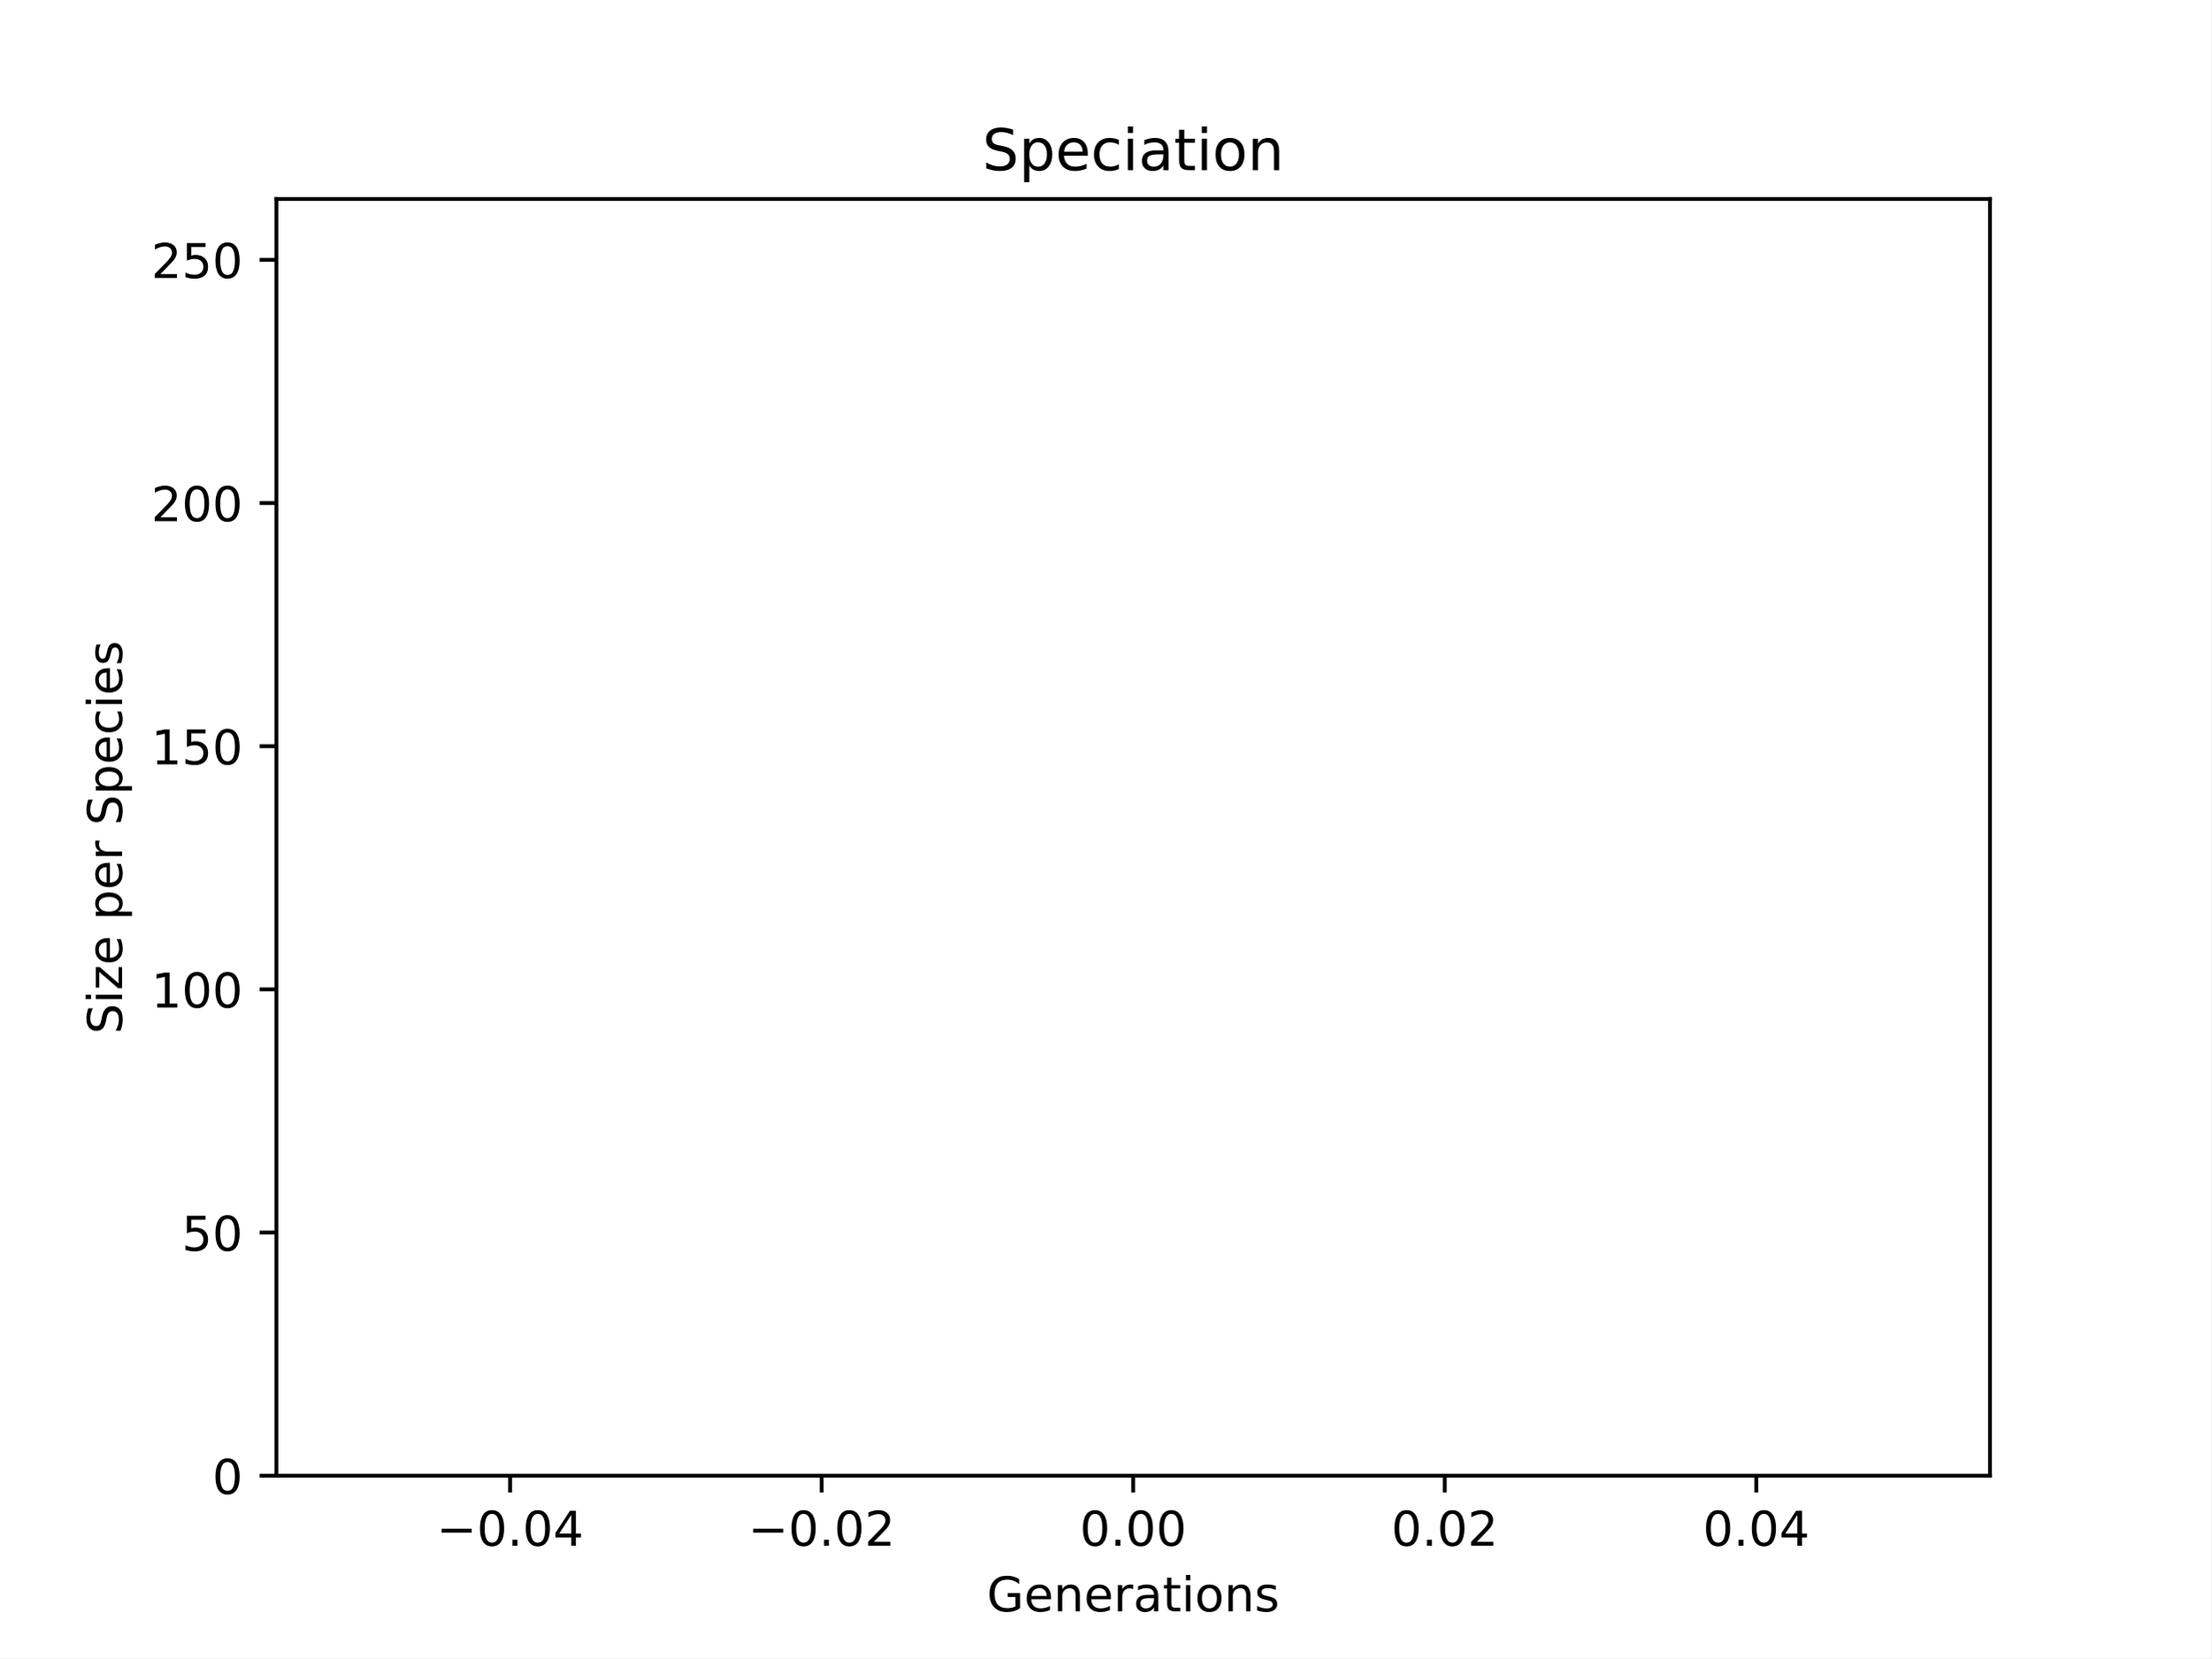
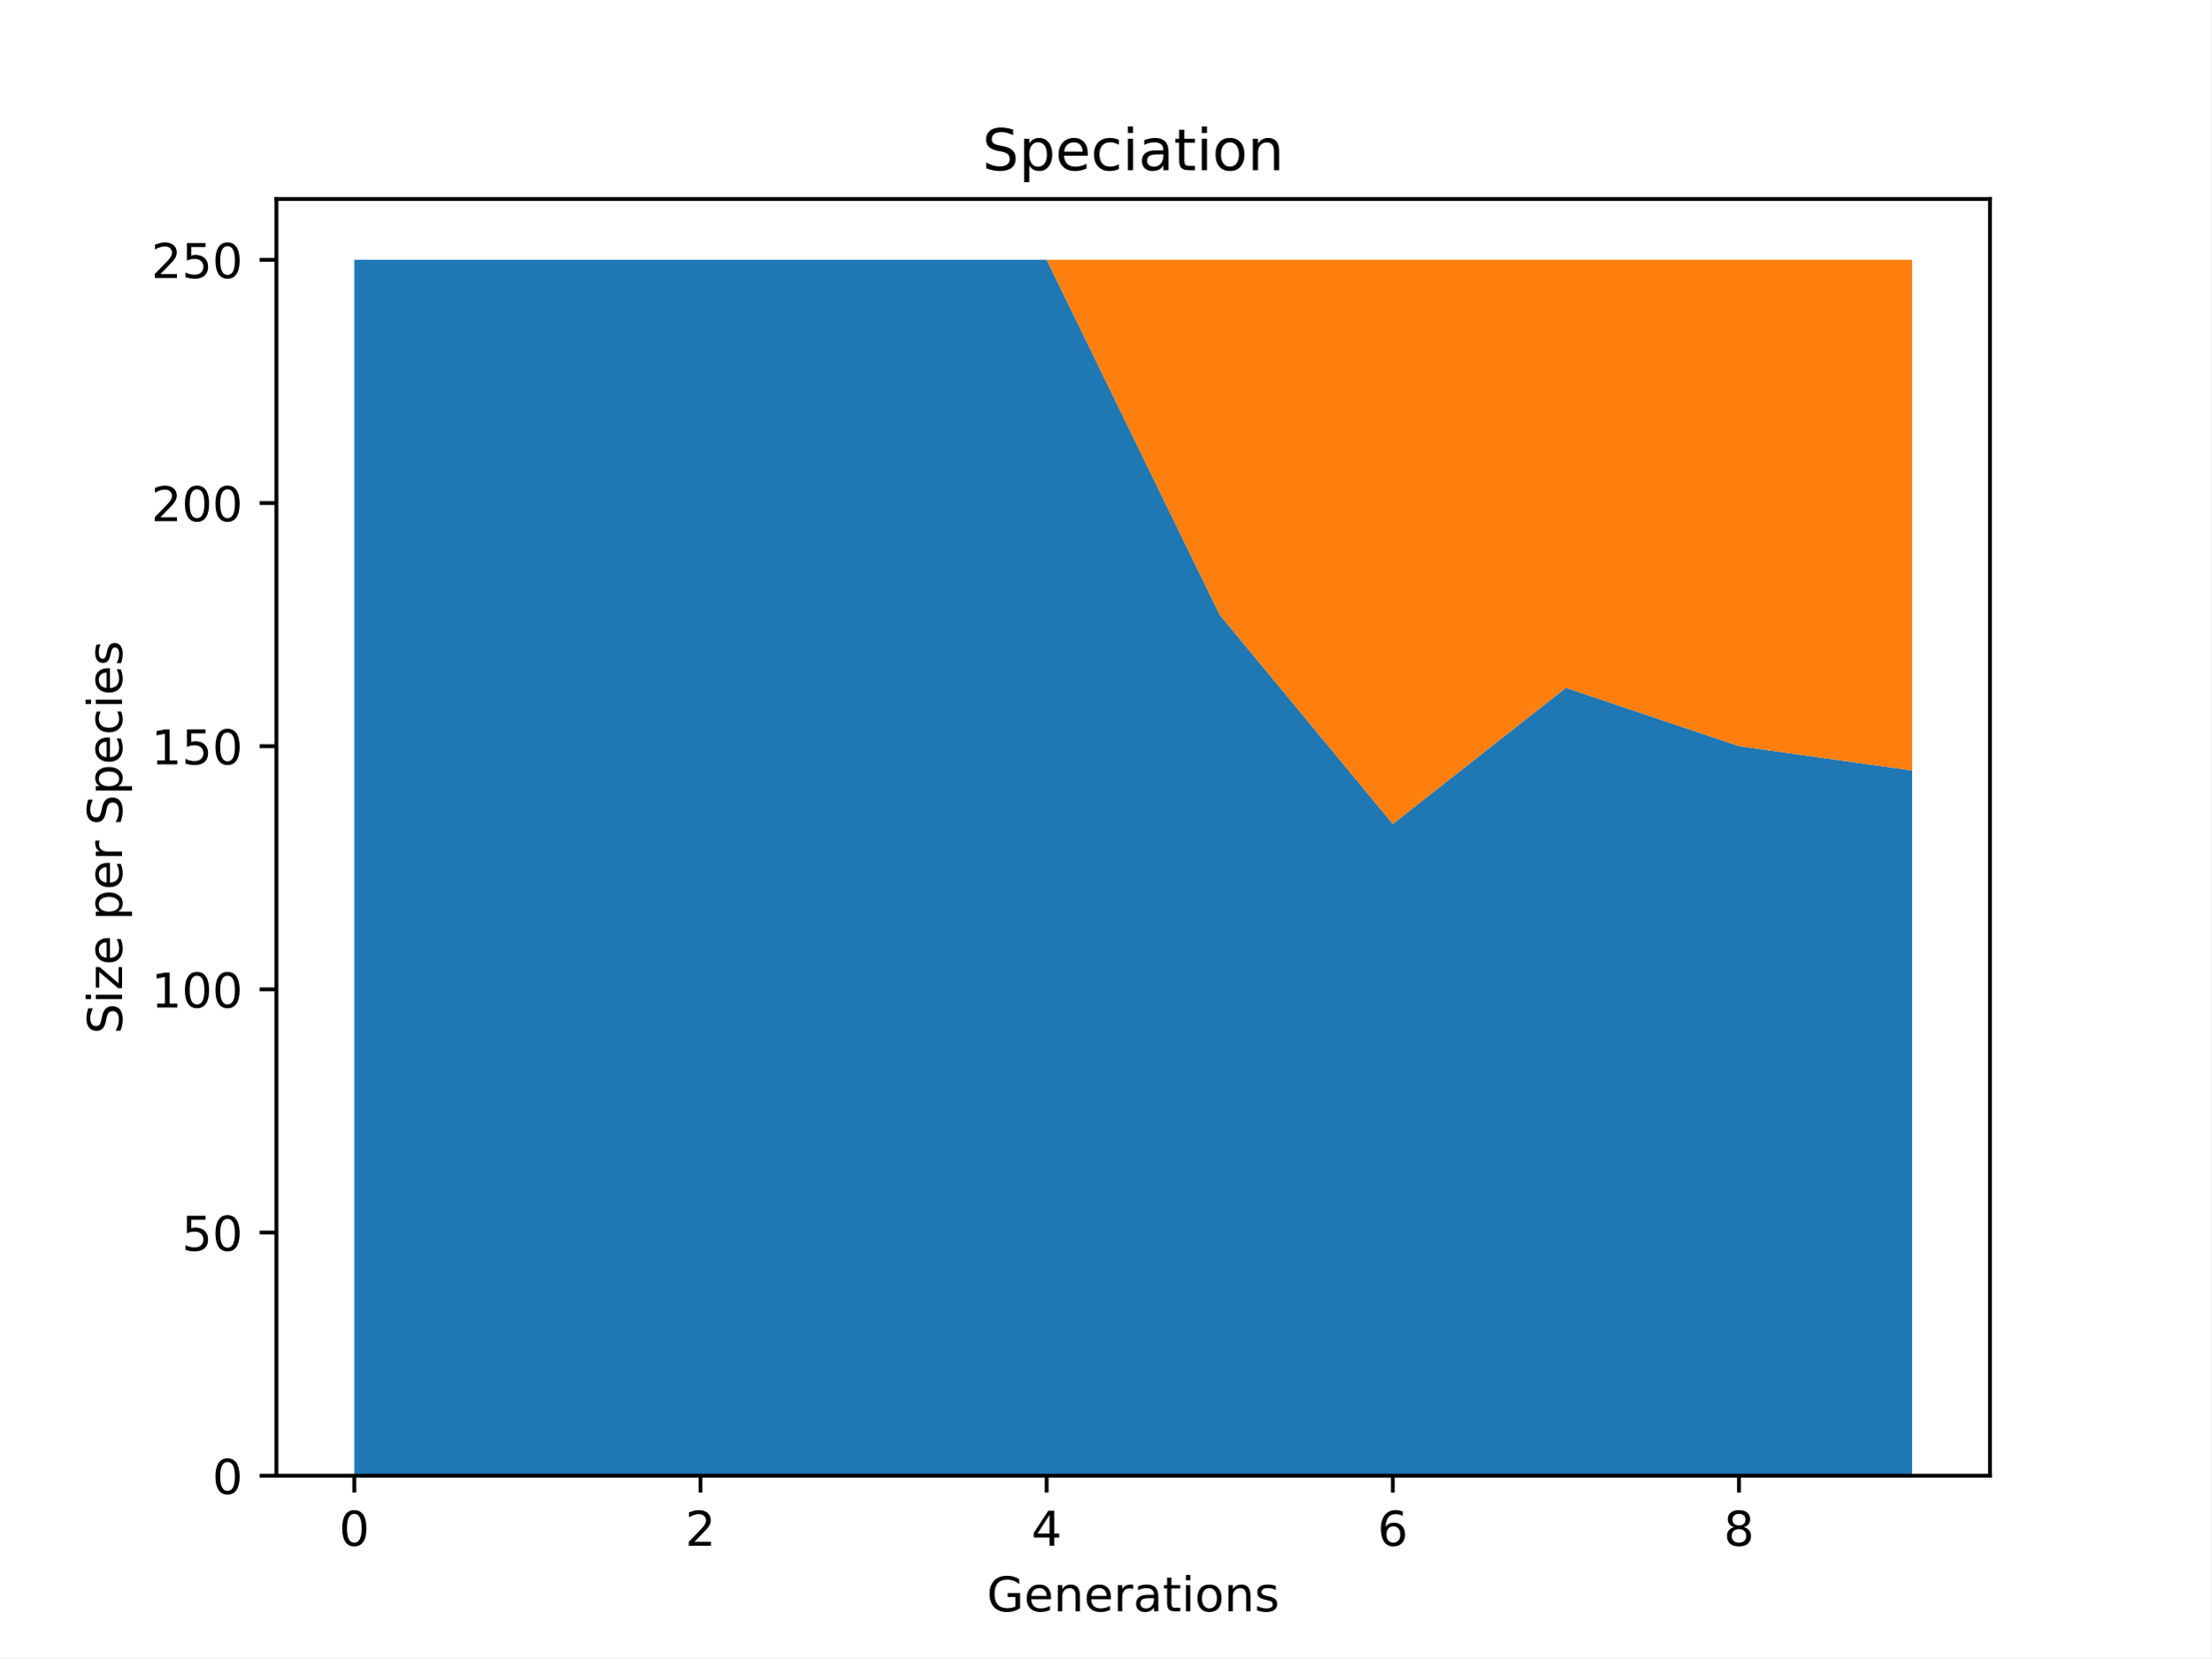
<svg xmlns="http://www.w3.org/2000/svg" xmlns:xlink="http://www.w3.org/1999/xlink" height="345.6pt" version="1.1" viewBox="0 0 460.8 345.6" width="460.8pt">
  <defs>
    <style type="text/css">*{stroke-linecap:butt;stroke-linejoin:round;}</style>
  </defs>
  <g id="figure_1">
    <g id="patch_1">
      <path d="M 0 345.6  L 460.8 345.6  L 460.8 0  L 0 0  z " style="fill:#ffffff;" />
    </g>
    <g id="axes_1">
      <g id="patch_2">
        <path d="M 57.6 307.584  L 414.72 307.584  L 414.72 41.472  L 57.6 41.472  z " style="fill:#ffffff;" />
      </g>
      <g id="PolyCollection_1">
-         <path clip-path="url(#pe0a073b487)" d="M 236.16 54.144  L 236.16 307.584  L 236.16 54.144  L 236.16 54.144  z " style="fill:#1f77b4;" />
+         <path clip-path="url(#pde741b2b13)" d="M 73.833 54.144  L 73.833 307.584  L 109.905 307.584  L 145.978 307.584  L 182.051 307.584  L 218.124 307.584  L 254.196 307.584  L 290.269 307.584  L 326.342 307.584  L 362.415 307.584  L 398.487 307.584  L 398.487 160.589  L 398.487 160.589  L 362.415 155.52  L 326.342 143.355  L 290.269 171.74  L 254.196 128.148  L 218.124 54.144  L 182.051 54.144  L 145.978 54.144  L 109.905 54.144  L 73.833 54.144  z " style="fill:#1f77b4;" />
+       </g>
+       <g id="PolyCollection_2">
+         <path clip-path="url(#pde741b2b13)" d="M 73.833 54.144  L 73.833 54.144  L 109.905 54.144  L 145.978 54.144  L 182.051 54.144  L 218.124 54.144  L 254.196 128.148  L 290.269 171.74  L 326.342 143.355  L 362.415 155.52  L 398.487 160.589  L 398.487 54.144  L 398.487 54.144  L 362.415 54.144  L 326.342 54.144  L 290.269 54.144  L 254.196 54.144  L 218.124 54.144  L 182.051 54.144  L 145.978 54.144  L 109.905 54.144  L 73.833 54.144  z " style="fill:#ff7f0e;" />
      </g>
      <g id="matplotlib.axis_1">
        <g id="xtick_1">
          <g id="line2d_1">
            <defs>
-               <path d="M 0 0  L 0 3.5  " id="m77836faf4b" style="stroke:#000000;stroke-width:0.8;" />
-             </defs>
-             <g>
-               <use style="stroke:#000000;stroke-width:0.8;" x="106.298" xlink:href="#m77836faf4b" y="307.584" />
+               <path d="M 0 0  L 0 3.5  " id="me9ecb59b6e" style="stroke:#000000;stroke-width:0.8;" />
+             </defs>
+             <g>
+               <use style="stroke:#000000;stroke-width:0.8;" x="73.833" xlink:href="#me9ecb59b6e" y="307.584" />
            </g>
          </g>
          <g id="text_1">
-             <g transform="translate(90.97553 322.1824)scale(0.1 -0.1)">
-               <defs>
-                 <path d="M 678 2272  L 4684 2272  L 4684 1741  L 678 1741  L 678 2272  z " id="DejaVuSans-2212" transform="scale(0.015625)" />
+             <g transform="translate(70.65148 322.1824)scale(0.1 -0.1)">
+               <defs>
                <path d="M 2034 4250  Q 1547 4250 1301 3770  Q 1056 3291 1056 2328  Q 1056 1369 1301 889  Q 1547 409 2034 409  Q 2525 409 2770 889  Q 3016 1369 3016 2328  Q 3016 3291 2770 3770  Q 2525 4250 2034 4250  z M 2034 4750  Q 2819 4750 3233 4129  Q 3647 3509 3647 2328  Q 3647 1150 3233 529  Q 2819 -91 2034 -91  Q 1250 -91 836 529  Q 422 1150 422 2328  Q 422 3509 836 4129  Q 1250 4750 2034 4750  z " id="DejaVuSans-30" transform="scale(0.015625)" />
-                 <path d="M 684 794  L 1344 794  L 1344 0  L 684 0  L 684 794  z " id="DejaVuSans-2e" transform="scale(0.015625)" />
-                 <path d="M 2419 4116  L 825 1625  L 2419 1625  L 2419 4116  z M 2253 4666  L 3047 4666  L 3047 1625  L 3713 1625  L 3713 1100  L 3047 1100  L 3047 0  L 2419 0  L 2419 1100  L 313 1100  L 313 1709  L 2253 4666  z " id="DejaVuSans-34" transform="scale(0.015625)" />
-               </defs>
-               <use xlink:href="#DejaVuSans-2212" />
-               <use x="83.789" xlink:href="#DejaVuSans-30" />
-               <use x="147.412" xlink:href="#DejaVuSans-2e" />
-               <use x="179.199" xlink:href="#DejaVuSans-30" />
-               <use x="242.822" xlink:href="#DejaVuSans-34" />
+               </defs>
+               <use xlink:href="#DejaVuSans-30" />
            </g>
          </g>
        </g>
        <g id="xtick_2">
          <g id="line2d_2">
            <g>
-               <use style="stroke:#000000;stroke-width:0.8;" x="171.229" xlink:href="#m77836faf4b" y="307.584" />
+               <use style="stroke:#000000;stroke-width:0.8;" x="145.978" xlink:href="#me9ecb59b6e" y="307.584" />
            </g>
          </g>
          <g id="text_2">
-             <g transform="translate(155.9064 322.1824)scale(0.1 -0.1)">
+             <g transform="translate(142.7969 322.1824)scale(0.1 -0.1)">
              <defs>
                <path d="M 1228 531  L 3431 531  L 3431 0  L 469 0  L 469 531  Q 828 903 1448 1529  Q 2069 2156 2228 2338  Q 2531 2678 2651 2914  Q 2772 3150 2772 3378  Q 2772 3750 2511 3984  Q 2250 4219 1831 4219  Q 1534 4219 1204 4116  Q 875 4013 500 3803  L 500 4441  Q 881 4594 1212 4672  Q 1544 4750 1819 4750  Q 2544 4750 2975 4387  Q 3406 4025 3406 3419  Q 3406 3131 3298 2873  Q 3191 2616 2906 2266  Q 2828 2175 2409 1742  Q 1991 1309 1228 531  z " id="DejaVuSans-32" transform="scale(0.015625)" />
              </defs>
-               <use xlink:href="#DejaVuSans-2212" />
-               <use x="83.789" xlink:href="#DejaVuSans-30" />
-               <use x="147.412" xlink:href="#DejaVuSans-2e" />
-               <use x="179.199" xlink:href="#DejaVuSans-30" />
-               <use x="242.822" xlink:href="#DejaVuSans-32" />
+               <use xlink:href="#DejaVuSans-32" />
            </g>
          </g>
        </g>
        <g id="xtick_3">
          <g id="line2d_3">
            <g>
-               <use style="stroke:#000000;stroke-width:0.8;" x="236.16" xlink:href="#m77836faf4b" y="307.584" />
+               <use style="stroke:#000000;stroke-width:0.8;" x="218.124" xlink:href="#me9ecb59b6e" y="307.584" />
            </g>
          </g>
          <g id="text_3">
-             <g transform="translate(225.0272 322.1824)scale(0.1 -0.1)">
-               <use xlink:href="#DejaVuSans-30" />
-               <use x="63.623" xlink:href="#DejaVuSans-2e" />
-               <use x="95.41" xlink:href="#DejaVuSans-30" />
-               <use x="159.033" xlink:href="#DejaVuSans-30" />
+             <g transform="translate(214.9424 322.1824)scale(0.1 -0.1)">
+               <defs>
+                 <path d="M 2419 4116  L 825 1625  L 2419 1625  L 2419 4116  z M 2253 4666  L 3047 4666  L 3047 1625  L 3713 1625  L 3713 1100  L 3047 1100  L 3047 0  L 2419 0  L 2419 1100  L 313 1100  L 313 1709  L 2253 4666  z " id="DejaVuSans-34" transform="scale(0.015625)" />
+               </defs>
+               <use xlink:href="#DejaVuSans-34" />
            </g>
          </g>
        </g>
        <g id="xtick_4">
          <g id="line2d_4">
            <g>
-               <use style="stroke:#000000;stroke-width:0.8;" x="301.091" xlink:href="#m77836faf4b" y="307.584" />
+               <use style="stroke:#000000;stroke-width:0.8;" x="290.269" xlink:href="#me9ecb59b6e" y="307.584" />
            </g>
          </g>
          <g id="text_4">
-             <g transform="translate(289.9581 322.1824)scale(0.1 -0.1)">
-               <use xlink:href="#DejaVuSans-30" />
-               <use x="63.623" xlink:href="#DejaVuSans-2e" />
-               <use x="95.41" xlink:href="#DejaVuSans-30" />
-               <use x="159.033" xlink:href="#DejaVuSans-32" />
+             <g transform="translate(287.0878 322.1824)scale(0.1 -0.1)">
+               <defs>
+                 <path d="M 2113 2584  Q 1688 2584 1439 2293  Q 1191 2003 1191 1497  Q 1191 994 1439 701  Q 1688 409 2113 409  Q 2538 409 2786 701  Q 3034 994 3034 1497  Q 3034 2003 2786 2293  Q 2538 2584 2113 2584  z M 3366 4563  L 3366 3988  Q 3128 4100 2886 4159  Q 2644 4219 2406 4219  Q 1781 4219 1451 3797  Q 1122 3375 1075 2522  Q 1259 2794 1537 2939  Q 1816 3084 2150 3084  Q 2853 3084 3261 2657  Q 3669 2231 3669 1497  Q 3669 778 3244 343  Q 2819 -91 2113 -91  Q 1303 -91 875 529  Q 447 1150 447 2328  Q 447 3434 972 4092  Q 1497 4750 2381 4750  Q 2619 4750 2861 4703  Q 3103 4656 3366 4563  z " id="DejaVuSans-36" transform="scale(0.015625)" />
+               </defs>
+               <use xlink:href="#DejaVuSans-36" />
            </g>
          </g>
        </g>
        <g id="xtick_5">
          <g id="line2d_5">
            <g>
-               <use style="stroke:#000000;stroke-width:0.8;" x="366.022" xlink:href="#m77836faf4b" y="307.584" />
+               <use style="stroke:#000000;stroke-width:0.8;" x="362.415" xlink:href="#me9ecb59b6e" y="307.584" />
            </g>
          </g>
          <g id="text_5">
-             <g transform="translate(354.889 322.1824)scale(0.1 -0.1)">
-               <use xlink:href="#DejaVuSans-30" />
-               <use x="63.623" xlink:href="#DejaVuSans-2e" />
-               <use x="95.41" xlink:href="#DejaVuSans-30" />
-               <use x="159.033" xlink:href="#DejaVuSans-34" />
+             <g transform="translate(359.2333 322.1824)scale(0.1 -0.1)">
+               <defs>
+                 <path d="M 2034 2216  Q 1584 2216 1326 1975  Q 1069 1734 1069 1313  Q 1069 891 1326 650  Q 1584 409 2034 409  Q 2484 409 2743 651  Q 3003 894 3003 1313  Q 3003 1734 2745 1975  Q 2488 2216 2034 2216  z M 1403 2484  Q 997 2584 770 2862  Q 544 3141 544 3541  Q 544 4100 942 4425  Q 1341 4750 2034 4750  Q 2731 4750 3128 4425  Q 3525 4100 3525 3541  Q 3525 3141 3298 2862  Q 3072 2584 2669 2484  Q 3125 2378 3379 2068  Q 3634 1759 3634 1313  Q 3634 634 3220 271  Q 2806 -91 2034 -91  Q 1263 -91 848 271  Q 434 634 434 1313  Q 434 1759 690 2068  Q 947 2378 1403 2484  z M 1172 3481  Q 1172 3119 1398 2916  Q 1625 2713 2034 2713  Q 2441 2713 2670 2916  Q 2900 3119 2900 3481  Q 2900 3844 2670 4047  Q 2441 4250 2034 4250  Q 1625 4250 1398 4047  Q 1172 3844 1172 3481  z " id="DejaVuSans-38" transform="scale(0.015625)" />
+               </defs>
+               <use xlink:href="#DejaVuSans-38" />
            </g>
          </g>
        </g>
        <g id="text_6">
          <g transform="translate(205.6623 335.8606)scale(0.1 -0.1)">
            <defs>
              <path d="M 3809 666  L 3809 1919  L 2778 1919  L 2778 2438  L 4434 2438  L 4434 434  Q 4069 175 3628 42  Q 3188 -91 2688 -91  Q 1594 -91 976 548  Q 359 1188 359 2328  Q 359 3472 976 4111  Q 1594 4750 2688 4750  Q 3144 4750 3555 4637  Q 3966 4525 4313 4306  L 4313 3634  Q 3963 3931 3569 4081  Q 3175 4231 2741 4231  Q 1884 4231 1454 3753  Q 1025 3275 1025 2328  Q 1025 1384 1454 906  Q 1884 428 2741 428  Q 3075 428 3337 486  Q 3600 544 3809 666  z " id="DejaVuSans-47" transform="scale(0.015625)" />
              <path d="M 3597 1894  L 3597 1613  L 953 1613  Q 991 1019 1311 708  Q 1631 397 2203 397  Q 2534 397 2845 478  Q 3156 559 3463 722  L 3463 178  Q 3153 47 2828 -22  Q 2503 -91 2169 -91  Q 1331 -91 842 396  Q 353 884 353 1716  Q 353 2575 817 3079  Q 1281 3584 2069 3584  Q 2775 3584 3186 3129  Q 3597 2675 3597 1894  z M 3022 2063  Q 3016 2534 2758 2815  Q 2500 3097 2075 3097  Q 1594 3097 1305 2825  Q 1016 2553 972 2059  L 3022 2063  z " id="DejaVuSans-65" transform="scale(0.015625)" />
              <path d="M 3513 2113  L 3513 0  L 2938 0  L 2938 2094  Q 2938 2591 2744 2837  Q 2550 3084 2163 3084  Q 1697 3084 1428 2787  Q 1159 2491 1159 1978  L 1159 0  L 581 0  L 581 3500  L 1159 3500  L 1159 2956  Q 1366 3272 1645 3428  Q 1925 3584 2291 3584  Q 2894 3584 3203 3211  Q 3513 2838 3513 2113  z " id="DejaVuSans-6e" transform="scale(0.015625)" />
              <path d="M 2631 2963  Q 2534 3019 2420 3045  Q 2306 3072 2169 3072  Q 1681 3072 1420 2755  Q 1159 2438 1159 1844  L 1159 0  L 581 0  L 581 3500  L 1159 3500  L 1159 2956  Q 1341 3275 1631 3429  Q 1922 3584 2338 3584  Q 2397 3584 2469 3576  Q 2541 3569 2628 3553  L 2631 2963  z " id="DejaVuSans-72" transform="scale(0.015625)" />
              <path d="M 2194 1759  Q 1497 1759 1228 1600  Q 959 1441 959 1056  Q 959 750 1161 570  Q 1363 391 1709 391  Q 2188 391 2477 730  Q 2766 1069 2766 1631  L 2766 1759  L 2194 1759  z M 3341 1997  L 3341 0  L 2766 0  L 2766 531  Q 2569 213 2275 61  Q 1981 -91 1556 -91  Q 1019 -91 701 211  Q 384 513 384 1019  Q 384 1609 779 1909  Q 1175 2209 1959 2209  L 2766 2209  L 2766 2266  Q 2766 2663 2505 2880  Q 2244 3097 1772 3097  Q 1472 3097 1187 3025  Q 903 2953 641 2809  L 641 3341  Q 956 3463 1253 3523  Q 1550 3584 1831 3584  Q 2591 3584 2966 3190  Q 3341 2797 3341 1997  z " id="DejaVuSans-61" transform="scale(0.015625)" />
              <path d="M 1172 4494  L 1172 3500  L 2356 3500  L 2356 3053  L 1172 3053  L 1172 1153  Q 1172 725 1289 603  Q 1406 481 1766 481  L 2356 481  L 2356 0  L 1766 0  Q 1100 0 847 248  Q 594 497 594 1153  L 594 3053  L 172 3053  L 172 3500  L 594 3500  L 594 4494  L 1172 4494  z " id="DejaVuSans-74" transform="scale(0.015625)" />
              <path d="M 603 3500  L 1178 3500  L 1178 0  L 603 0  L 603 3500  z M 603 4863  L 1178 4863  L 1178 4134  L 603 4134  L 603 4863  z " id="DejaVuSans-69" transform="scale(0.015625)" />
              <path d="M 1959 3097  Q 1497 3097 1228 2736  Q 959 2375 959 1747  Q 959 1119 1226 758  Q 1494 397 1959 397  Q 2419 397 2687 759  Q 2956 1122 2956 1747  Q 2956 2369 2687 2733  Q 2419 3097 1959 3097  z M 1959 3584  Q 2709 3584 3137 3096  Q 3566 2609 3566 1747  Q 3566 888 3137 398  Q 2709 -91 1959 -91  Q 1206 -91 779 398  Q 353 888 353 1747  Q 353 2609 779 3096  Q 1206 3584 1959 3584  z " id="DejaVuSans-6f" transform="scale(0.015625)" />
              <path d="M 2834 3397  L 2834 2853  Q 2591 2978 2328 3040  Q 2066 3103 1784 3103  Q 1356 3103 1142 2972  Q 928 2841 928 2578  Q 928 2378 1081 2264  Q 1234 2150 1697 2047  L 1894 2003  Q 2506 1872 2764 1633  Q 3022 1394 3022 966  Q 3022 478 2636 193  Q 2250 -91 1575 -91  Q 1294 -91 989 -36  Q 684 19 347 128  L 347 722  Q 666 556 975 473  Q 1284 391 1588 391  Q 1994 391 2212 530  Q 2431 669 2431 922  Q 2431 1156 2273 1281  Q 2116 1406 1581 1522  L 1381 1569  Q 847 1681 609 1914  Q 372 2147 372 2553  Q 372 3047 722 3315  Q 1072 3584 1716 3584  Q 2034 3584 2315 3537  Q 2597 3491 2834 3397  z " id="DejaVuSans-73" transform="scale(0.015625)" />
            </defs>
            <use xlink:href="#DejaVuSans-47" />
            <use x="77.49" xlink:href="#DejaVuSans-65" />
            <use x="139.014" xlink:href="#DejaVuSans-6e" />
            <use x="202.393" xlink:href="#DejaVuSans-65" />
            <use x="263.916" xlink:href="#DejaVuSans-72" />
            <use x="305.029" xlink:href="#DejaVuSans-61" />
            <use x="366.309" xlink:href="#DejaVuSans-74" />
            <use x="405.518" xlink:href="#DejaVuSans-69" />
            <use x="433.301" xlink:href="#DejaVuSans-6f" />
            <use x="494.482" xlink:href="#DejaVuSans-6e" />
            <use x="557.861" xlink:href="#DejaVuSans-73" />
          </g>
        </g>
      </g>
      <g id="matplotlib.axis_2">
        <g id="ytick_1">
          <g id="line2d_6">
            <defs>
-               <path d="M 0 0  L -3.5 0  " id="m81bab0371d" style="stroke:#000000;stroke-width:0.8;" />
-             </defs>
-             <g>
-               <use style="stroke:#000000;stroke-width:0.8;" x="57.6" xlink:href="#m81bab0371d" y="307.584" />
+               <path d="M 0 0  L -3.5 0  " id="m66903ce757" style="stroke:#000000;stroke-width:0.8;" />
+             </defs>
+             <g>
+               <use style="stroke:#000000;stroke-width:0.8;" x="57.6" xlink:href="#m66903ce757" y="307.584" />
            </g>
          </g>
          <g id="text_7">
            <g transform="translate(44.2375 311.3832)scale(0.1 -0.1)">
              <use xlink:href="#DejaVuSans-30" />
            </g>
          </g>
        </g>
        <g id="ytick_2">
          <g id="line2d_7">
            <g>
-               <use style="stroke:#000000;stroke-width:0.8;" x="57.6" xlink:href="#m81bab0371d" y="256.896" />
+               <use style="stroke:#000000;stroke-width:0.8;" x="57.6" xlink:href="#m66903ce757" y="256.896" />
            </g>
          </g>
          <g id="text_8">
            <g transform="translate(37.875 260.6952)scale(0.1 -0.1)">
              <defs>
                <path d="M 691 4666  L 3169 4666  L 3169 4134  L 1269 4134  L 1269 2991  Q 1406 3038 1543 3061  Q 1681 3084 1819 3084  Q 2600 3084 3056 2656  Q 3513 2228 3513 1497  Q 3513 744 3044 326  Q 2575 -91 1722 -91  Q 1428 -91 1123 -41  Q 819 9 494 109  L 494 744  Q 775 591 1075 516  Q 1375 441 1709 441  Q 2250 441 2565 725  Q 2881 1009 2881 1497  Q 2881 1984 2565 2268  Q 2250 2553 1709 2553  Q 1456 2553 1204 2497  Q 953 2441 691 2322  L 691 4666  z " id="DejaVuSans-35" transform="scale(0.015625)" />
              </defs>
              <use xlink:href="#DejaVuSans-35" />
              <use x="63.623" xlink:href="#DejaVuSans-30" />
            </g>
          </g>
        </g>
        <g id="ytick_3">
          <g id="line2d_8">
            <g>
-               <use style="stroke:#000000;stroke-width:0.8;" x="57.6" xlink:href="#m81bab0371d" y="206.208" />
+               <use style="stroke:#000000;stroke-width:0.8;" x="57.6" xlink:href="#m66903ce757" y="206.208" />
            </g>
          </g>
          <g id="text_9">
            <g transform="translate(31.5125 210.0072)scale(0.1 -0.1)">
              <defs>
                <path d="M 794 531  L 1825 531  L 1825 4091  L 703 3866  L 703 4441  L 1819 4666  L 2450 4666  L 2450 531  L 3481 531  L 3481 0  L 794 0  L 794 531  z " id="DejaVuSans-31" transform="scale(0.015625)" />
              </defs>
              <use xlink:href="#DejaVuSans-31" />
              <use x="63.623" xlink:href="#DejaVuSans-30" />
              <use x="127.246" xlink:href="#DejaVuSans-30" />
            </g>
          </g>
        </g>
        <g id="ytick_4">
          <g id="line2d_9">
            <g>
-               <use style="stroke:#000000;stroke-width:0.8;" x="57.6" xlink:href="#m81bab0371d" y="155.52" />
+               <use style="stroke:#000000;stroke-width:0.8;" x="57.6" xlink:href="#m66903ce757" y="155.52" />
            </g>
          </g>
          <g id="text_10">
            <g transform="translate(31.5125 159.3192)scale(0.1 -0.1)">
              <use xlink:href="#DejaVuSans-31" />
              <use x="63.623" xlink:href="#DejaVuSans-35" />
              <use x="127.246" xlink:href="#DejaVuSans-30" />
            </g>
          </g>
        </g>
        <g id="ytick_5">
          <g id="line2d_10">
            <g>
-               <use style="stroke:#000000;stroke-width:0.8;" x="57.6" xlink:href="#m81bab0371d" y="104.832" />
+               <use style="stroke:#000000;stroke-width:0.8;" x="57.6" xlink:href="#m66903ce757" y="104.832" />
            </g>
          </g>
          <g id="text_11">
            <g transform="translate(31.5125 108.6312)scale(0.1 -0.1)">
              <use xlink:href="#DejaVuSans-32" />
              <use x="63.623" xlink:href="#DejaVuSans-30" />
              <use x="127.246" xlink:href="#DejaVuSans-30" />
            </g>
          </g>
        </g>
        <g id="ytick_6">
          <g id="line2d_11">
            <g>
-               <use style="stroke:#000000;stroke-width:0.8;" x="57.6" xlink:href="#m81bab0371d" y="54.144" />
+               <use style="stroke:#000000;stroke-width:0.8;" x="57.6" xlink:href="#m66903ce757" y="54.144" />
            </g>
          </g>
          <g id="text_12">
            <g transform="translate(31.5125 57.94322)scale(0.1 -0.1)">
              <use xlink:href="#DejaVuSans-32" />
              <use x="63.623" xlink:href="#DejaVuSans-35" />
              <use x="127.246" xlink:href="#DejaVuSans-30" />
            </g>
          </g>
        </g>
        <g id="text_13">
          <g transform="translate(25.43281 215.521)rotate(-90)scale(0.1 -0.1)">
            <defs>
              <path d="M 3425 4513  L 3425 3897  Q 3066 4069 2747 4153  Q 2428 4238 2131 4238  Q 1616 4238 1336 4038  Q 1056 3838 1056 3469  Q 1056 3159 1242 3001  Q 1428 2844 1947 2747  L 2328 2669  Q 3034 2534 3370 2195  Q 3706 1856 3706 1288  Q 3706 609 3251 259  Q 2797 -91 1919 -91  Q 1588 -91 1214 -16  Q 841 59 441 206  L 441 856  Q 825 641 1194 531  Q 1563 422 1919 422  Q 2459 422 2753 634  Q 3047 847 3047 1241  Q 3047 1584 2836 1778  Q 2625 1972 2144 2069  L 1759 2144  Q 1053 2284 737 2584  Q 422 2884 422 3419  Q 422 4038 858 4394  Q 1294 4750 2059 4750  Q 2388 4750 2728 4690  Q 3069 4631 3425 4513  z " id="DejaVuSans-53" transform="scale(0.015625)" />
              <path d="M 353 3500  L 3084 3500  L 3084 2975  L 922 459  L 3084 459  L 3084 0  L 275 0  L 275 525  L 2438 3041  L 353 3041  L 353 3500  z " id="DejaVuSans-7a" transform="scale(0.015625)" />
              <path id="DejaVuSans-20" transform="scale(0.015625)" />
              <path d="M 1159 525  L 1159 -1331  L 581 -1331  L 581 3500  L 1159 3500  L 1159 2969  Q 1341 3281 1617 3432  Q 1894 3584 2278 3584  Q 2916 3584 3314 3078  Q 3713 2572 3713 1747  Q 3713 922 3314 415  Q 2916 -91 2278 -91  Q 1894 -91 1617 61  Q 1341 213 1159 525  z M 3116 1747  Q 3116 2381 2855 2742  Q 2594 3103 2138 3103  Q 1681 3103 1420 2742  Q 1159 2381 1159 1747  Q 1159 1113 1420 752  Q 1681 391 2138 391  Q 2594 391 2855 752  Q 3116 1113 3116 1747  z " id="DejaVuSans-70" transform="scale(0.015625)" />
              <path d="M 3122 3366  L 3122 2828  Q 2878 2963 2633 3030  Q 2388 3097 2138 3097  Q 1578 3097 1268 2742  Q 959 2388 959 1747  Q 959 1106 1268 751  Q 1578 397 2138 397  Q 2388 397 2633 464  Q 2878 531 3122 666  L 3122 134  Q 2881 22 2623 -34  Q 2366 -91 2075 -91  Q 1284 -91 818 406  Q 353 903 353 1747  Q 353 2603 823 3093  Q 1294 3584 2113 3584  Q 2378 3584 2631 3529  Q 2884 3475 3122 3366  z " id="DejaVuSans-63" transform="scale(0.015625)" />
            </defs>
            <use xlink:href="#DejaVuSans-53" />
            <use x="63.477" xlink:href="#DejaVuSans-69" />
            <use x="91.26" xlink:href="#DejaVuSans-7a" />
            <use x="143.75" xlink:href="#DejaVuSans-65" />
            <use x="205.273" xlink:href="#DejaVuSans-20" />
            <use x="237.061" xlink:href="#DejaVuSans-70" />
            <use x="300.537" xlink:href="#DejaVuSans-65" />
            <use x="362.061" xlink:href="#DejaVuSans-72" />
            <use x="403.174" xlink:href="#DejaVuSans-20" />
            <use x="434.961" xlink:href="#DejaVuSans-53" />
            <use x="498.438" xlink:href="#DejaVuSans-70" />
            <use x="561.914" xlink:href="#DejaVuSans-65" />
            <use x="623.438" xlink:href="#DejaVuSans-63" />
            <use x="678.418" xlink:href="#DejaVuSans-69" />
            <use x="706.201" xlink:href="#DejaVuSans-65" />
            <use x="767.725" xlink:href="#DejaVuSans-73" />
          </g>
        </g>
      </g>
      <g id="patch_3">
        <path d="M 57.6 307.584  L 57.6 41.472  " style="fill:none;stroke:#000000;stroke-linecap:square;stroke-linejoin:miter;stroke-width:0.8;" />
      </g>
      <g id="patch_4">
        <path d="M 414.72 307.584  L 414.72 41.472  " style="fill:none;stroke:#000000;stroke-linecap:square;stroke-linejoin:miter;stroke-width:0.8;" />
      </g>
      <g id="patch_5">
        <path d="M 57.6 307.584  L 414.72 307.584  " style="fill:none;stroke:#000000;stroke-linecap:square;stroke-linejoin:miter;stroke-width:0.8;" />
      </g>
      <g id="patch_6">
        <path d="M 57.6 41.472  L 414.72 41.472  " style="fill:none;stroke:#000000;stroke-linecap:square;stroke-linejoin:miter;stroke-width:0.8;" />
      </g>
      <g id="text_14">
        <g transform="translate(204.7144 35.472)scale(0.12 -0.12)">
          <use xlink:href="#DejaVuSans-53" />
          <use x="63.477" xlink:href="#DejaVuSans-70" />
          <use x="126.953" xlink:href="#DejaVuSans-65" />
          <use x="188.477" xlink:href="#DejaVuSans-63" />
          <use x="243.457" xlink:href="#DejaVuSans-69" />
          <use x="271.24" xlink:href="#DejaVuSans-61" />
          <use x="332.52" xlink:href="#DejaVuSans-74" />
          <use x="371.729" xlink:href="#DejaVuSans-69" />
          <use x="399.512" xlink:href="#DejaVuSans-6f" />
          <use x="460.693" xlink:href="#DejaVuSans-6e" />
        </g>
      </g>
    </g>
  </g>
  <defs>
-     <clipPath id="pe0a073b487">
+     <clipPath id="pde741b2b13">
      <rect height="266.112" width="357.12" x="57.6" y="41.472" />
    </clipPath>
  </defs>
</svg>
